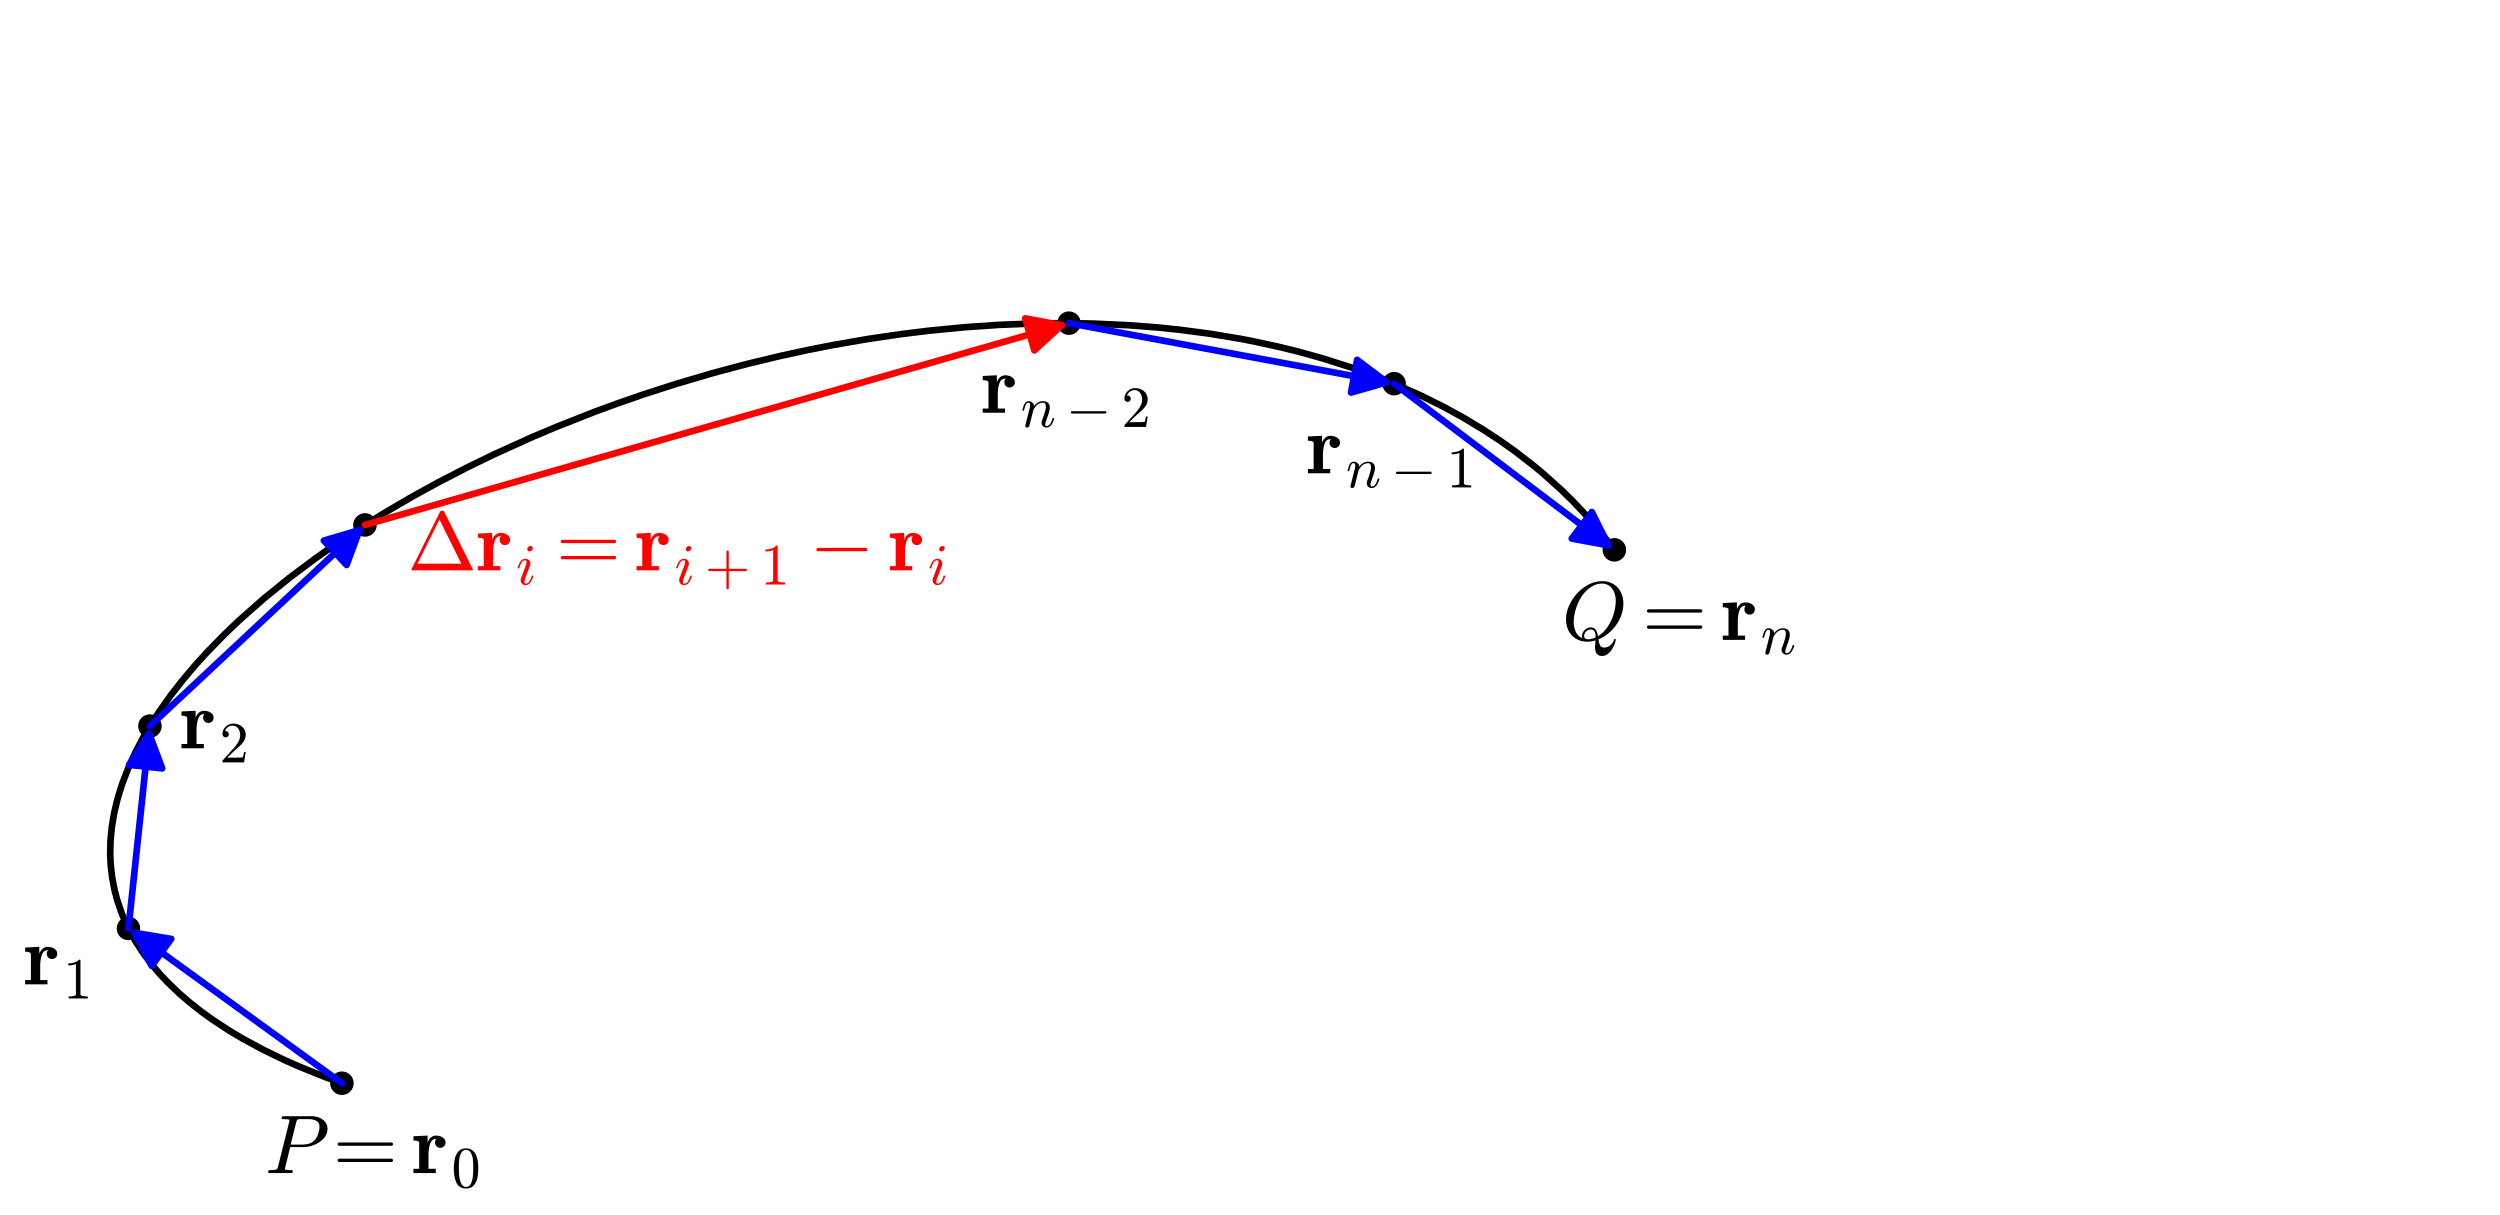
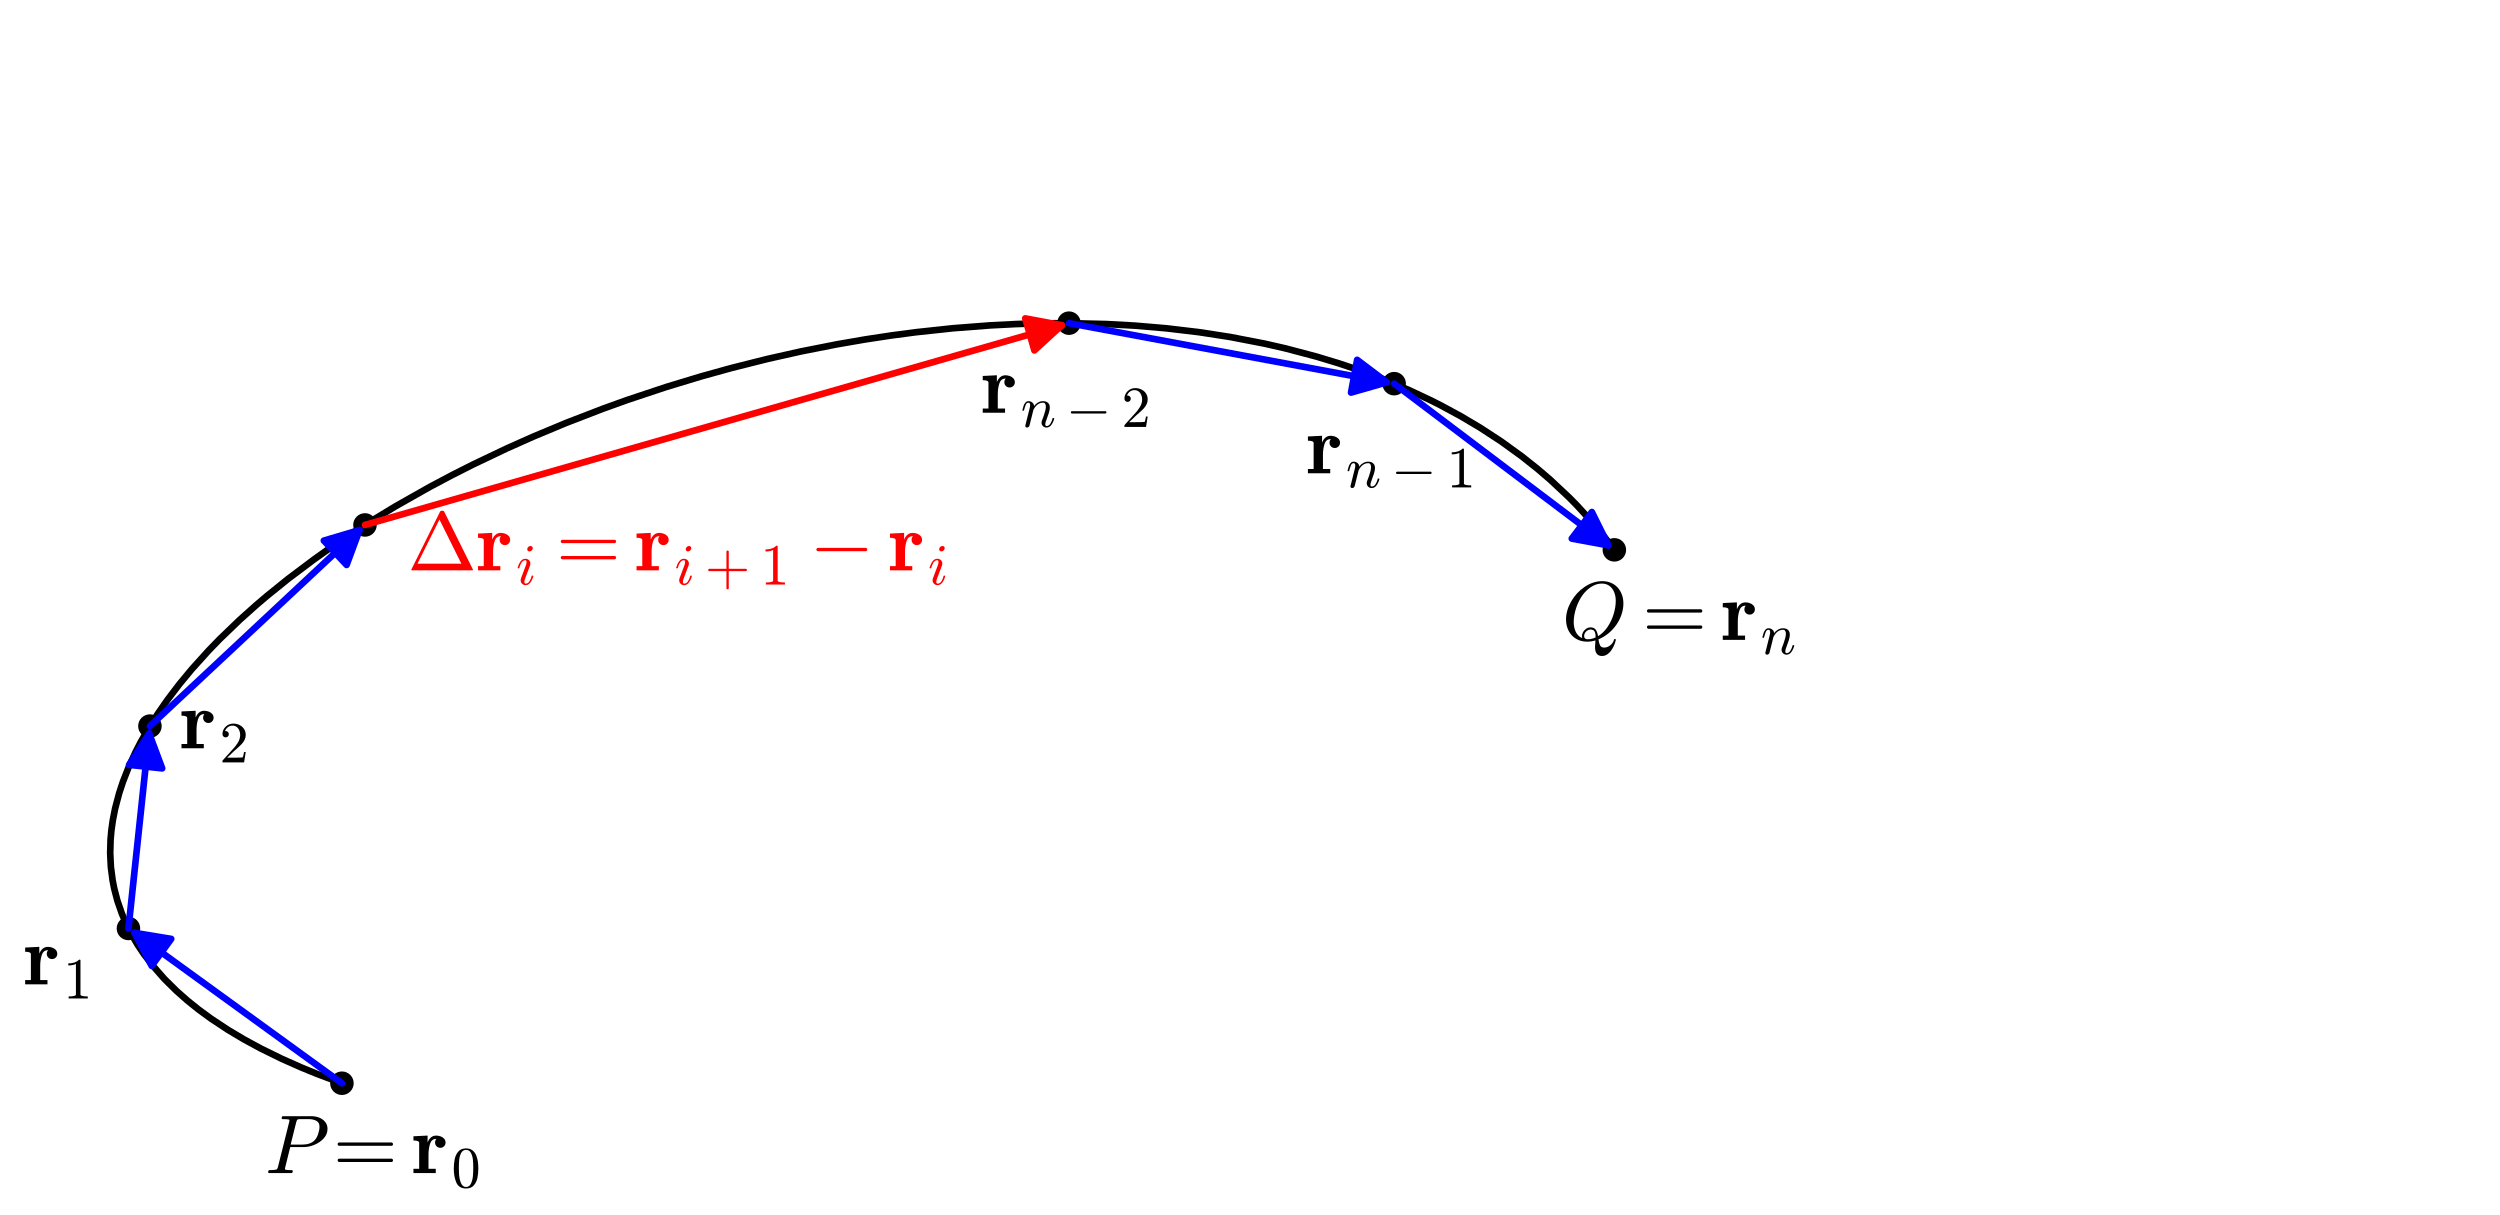
- <svg xmlns="http://www.w3.org/2000/svg" xmlns:xlink="http://www.w3.org/1999/xlink" width="750.712pt" height="364.82pt" viewBox="0 0 750.712 364.82" version="1.1">
+ <svg xmlns="http://www.w3.org/2000/svg" xmlns:xlink="http://www.w3.org/1999/xlink" width="750.72pt" height="364.825pt" viewBox="0 0 750.72 364.825" version="1.1">
  <defs>
    <style type="text/css">*{stroke-linejoin: round; stroke-linecap: butt}</style>
  </defs>
  <g id="figure_1">
    <g id="patch_1">
-       <path d="M 0 364.82  L 750.712 364.82  L 750.712 0  L 0 0  z " style="fill: #ffffff" />
+       <path d="M 0 364.825  L 750.72 364.825  L 750.72 0  L 0 0  z " style="fill: #ffffff" />
    </g>
    <g id="axes_1">
      <g id="patch_2">
-         <path d="M 8.591 350.492  L 514.743 350.492  L 514.743 92.067  L 8.591 92.067  z " style="fill: #ffffff" />
+         <path d="M 8.591 350.497  L 514.75 350.497  L 514.75 92.072  L 8.591 92.072  z " style="fill: #ffffff" />
      </g>
      <g id="PathCollection_1">
-         <path d="M 102.672 328.811  C 103.609 328.811 104.509 328.438 105.172 327.775  C 105.835 327.112 106.207 326.213 106.207 325.275  C 106.207 324.337 105.835 323.438 105.172 322.775  C 104.509 322.112 103.609 321.74 102.672 321.74  C 101.734 321.74 100.835 322.112 100.172 322.775  C 99.509 323.438 99.136 324.337 99.136 325.275  C 99.136 326.213 99.509 327.112 100.172 327.775  C 100.835 328.438 101.734 328.811 102.672 328.811  z " clip-path="url(#p23eb21f9ad)" />
+         <path d="M 102.673 328.815  C 103.611 328.815 104.51 328.443 105.173 327.78  C 105.836 327.117 106.209 326.217 106.209 325.28  C 106.209 324.342 105.836 323.443 105.173 322.78  C 104.51 322.117 103.611 321.744 102.673 321.744  C 101.735 321.744 100.836 322.117 100.173 322.78  C 99.51 323.443 99.138 324.342 99.138 325.28  C 99.138 326.217 99.51 327.117 100.173 327.78  C 100.836 328.443 101.735 328.815 102.673 328.815  z " clip-path="url(#p91809338f1)" />
      </g>
      <g id="PathCollection_2">
-         <path d="M 38.572 282.336  C 39.51 282.336 40.409 281.964 41.072 281.301  C 41.735 280.638 42.107 279.739 42.107 278.801  C 42.107 277.863 41.735 276.964 41.072 276.301  C 40.409 275.638 39.51 275.265 38.572 275.265  C 37.634 275.265 36.735 275.638 36.072 276.301  C 35.409 276.964 35.036 277.863 35.036 278.801  C 35.036 279.739 35.409 280.638 36.072 281.301  C 36.735 281.964 37.634 282.336 38.572 282.336  z " clip-path="url(#p23eb21f9ad)" />
+         <path d="M 38.572 282.34  C 39.51 282.34 40.409 281.968 41.072 281.305  C 41.735 280.642 42.108 279.743 42.108 278.805  C 42.108 277.867 41.735 276.968 41.072 276.305  C 40.409 275.642 39.51 275.269 38.572 275.269  C 37.635 275.269 36.735 275.642 36.072 276.305  C 35.409 276.968 35.037 277.867 35.037 278.805  C 35.037 279.743 35.409 280.642 36.072 281.305  C 36.735 281.968 37.635 282.34 38.572 282.34  z " clip-path="url(#p91809338f1)" />
      </g>
      <g id="PathCollection_3">
-         <path d="M 45.021 221.569  C 45.959 221.569 46.858 221.196 47.521 220.533  C 48.184 219.87 48.557 218.971 48.557 218.033  C 48.557 217.096 48.184 216.196 47.521 215.533  C 46.858 214.87 45.959 214.498 45.021 214.498  C 44.084 214.498 43.184 214.87 42.521 215.533  C 41.858 216.196 41.486 217.096 41.486 218.033  C 41.486 218.971 41.858 219.87 42.521 220.533  C 43.184 221.196 44.084 221.569 45.021 221.569  z " clip-path="url(#p23eb21f9ad)" />
+         <path d="M 45.022 221.572  C 45.959 221.572 46.859 221.199 47.522 220.536  C 48.185 219.873 48.557 218.974 48.557 218.036  C 48.557 217.099 48.185 216.199 47.522 215.536  C 46.859 214.873 45.959 214.501 45.022 214.501  C 44.084 214.501 43.185 214.873 42.522 215.536  C 41.859 216.199 41.486 217.099 41.486 218.036  C 41.486 218.974 41.859 219.873 42.522 220.536  C 43.185 221.199 44.084 221.572 45.022 221.572  z " clip-path="url(#p91809338f1)" />
      </g>
      <g id="PathCollection_4">
-         <path d="M 109.597 161.17  C 110.535 161.17 111.434 160.797 112.097 160.134  C 112.76 159.471 113.133 158.572 113.133 157.634  C 113.133 156.696 112.76 155.797 112.097 155.134  C 111.434 154.471 110.535 154.099 109.597 154.099  C 108.66 154.099 107.76 154.471 107.097 155.134  C 106.434 155.797 106.062 156.696 106.062 157.634  C 106.062 158.572 106.434 159.471 107.097 160.134  C 107.76 160.797 108.66 161.17 109.597 161.17  z " clip-path="url(#p23eb21f9ad)" />
+         <path d="M 109.599 161.172  C 110.536 161.172 111.436 160.799 112.099 160.136  C 112.762 159.473 113.134 158.574 113.134 157.636  C 113.134 156.699 112.762 155.799 112.099 155.136  C 111.436 154.473 110.536 154.101 109.599 154.101  C 108.661 154.101 107.762 154.473 107.099 155.136  C 106.436 155.799 106.063 156.699 106.063 157.636  C 106.063 158.574 106.436 159.473 107.099 160.136  C 107.762 160.799 108.661 161.172 109.599 161.172  z " clip-path="url(#p91809338f1)" />
      </g>
      <g id="PathCollection_5">
-         <path d="M 320.994 100.578  C 321.931 100.578 322.831 100.205 323.494 99.542  C 324.157 98.879 324.529 97.98 324.529 97.042  C 324.529 96.105 324.157 95.205 323.494 94.542  C 322.831 93.879 321.931 93.507 320.994 93.507  C 320.056 93.507 319.157 93.879 318.494 94.542  C 317.831 95.205 317.458 96.105 317.458 97.042  C 317.458 97.98 317.831 98.879 318.494 99.542  C 319.157 100.205 320.056 100.578 320.994 100.578  z " clip-path="url(#p23eb21f9ad)" />
+         <path d="M 320.999 100.579  C 321.936 100.579 322.836 100.206 323.499 99.543  C 324.162 98.88 324.534 97.981 324.534 97.043  C 324.534 96.106 324.162 95.206 323.499 94.543  C 322.836 93.88 321.936 93.508 320.999 93.508  C 320.061 93.508 319.162 93.88 318.499 94.543  C 317.836 95.206 317.463 96.106 317.463 97.043  C 317.463 97.981 317.836 98.88 318.499 99.543  C 319.162 100.206 320.061 100.579 320.999 100.579  z " clip-path="url(#p91809338f1)" />
      </g>
      <g id="PathCollection_6">
-         <path d="M 418.639 118.746  C 419.576 118.746 420.476 118.374 421.139 117.711  C 421.802 117.048 422.174 116.149 422.174 115.211  C 422.174 114.273 421.802 113.374 421.139 112.711  C 420.476 112.048 419.576 111.675 418.639 111.675  C 417.701 111.675 416.802 112.048 416.139 112.711  C 415.476 113.374 415.103 114.273 415.103 115.211  C 415.103 116.149 415.476 117.048 416.139 117.711  C 416.802 118.374 417.701 118.746 418.639 118.746  z " clip-path="url(#p23eb21f9ad)" />
+         <path d="M 418.645 118.748  C 419.583 118.748 420.482 118.375 421.145 117.712  C 421.808 117.049 422.181 116.15 422.181 115.212  C 422.181 114.275 421.808 113.375 421.145 112.712  C 420.482 112.049 419.583 111.677 418.645 111.677  C 417.707 111.677 416.808 112.049 416.145 112.712  C 415.482 113.375 415.11 114.275 415.11 115.212  C 415.11 116.15 415.482 117.049 416.145 117.712  C 416.808 118.375 417.707 118.748 418.645 118.748  z " clip-path="url(#p91809338f1)" />
      </g>
      <g id="PathCollection_7">
-         <path d="M 484.762 168.647  C 485.7 168.647 486.599 168.275 487.262 167.612  C 487.925 166.949 488.297 166.049 488.297 165.112  C 488.297 164.174 487.925 163.275 487.262 162.612  C 486.599 161.949 485.7 161.576 484.762 161.576  C 483.824 161.576 482.925 161.949 482.262 162.612  C 481.599 163.275 481.226 164.174 481.226 165.112  C 481.226 166.049 481.599 166.949 482.262 167.612  C 482.925 168.275 483.824 168.647 484.762 168.647  z " clip-path="url(#p23eb21f9ad)" />
+         <path d="M 484.769 168.649  C 485.707 168.649 486.606 168.277 487.269 167.614  C 487.932 166.951 488.305 166.052 488.305 165.114  C 488.305 164.176 487.932 163.277 487.269 162.614  C 486.606 161.951 485.707 161.578 484.769 161.578  C 483.832 161.578 482.932 161.951 482.269 162.614  C 481.606 163.277 481.234 164.176 481.234 165.114  C 481.234 166.052 481.606 166.951 482.269 167.614  C 482.932 168.277 483.832 168.649 484.769 168.649  z " clip-path="url(#p91809338f1)" />
      </g>
      <g id="matplotlib.axis_1" />
      <g id="matplotlib.axis_2" />
      <g id="line2d_1">
-         <path d="M 484.762 165.112  L 480.094 159.122  L 476.178 154.602  L 472.117 150.316  L 468.922 147.189  L 463.219 142.069  L 460.437 139.761  L 454.828 135.434  L 450.613 132.443  L 445.689 129.199  L 439.356 125.383  L 433.508 122.177  L 426.812 118.843  L 418.347 115.089  L 411.702 112.468  L 406.161 110.482  L 397.418 107.69  L 390.309 105.705  L 384.206 104.191  L 376.013 102.418  L 372.641 101.77  L 363.176 100.194  L 354.125 99.005  L 347.859 98.355  L 339.119 97.672  L 328.05 97.165  L 321.038 97.042  L 310.631 97.133  L 300.023 97.549  L 289.532 98.271  L 278.86 99.314  L 270.75 100.309  L 260.819 101.763  L 250.012 103.635  L 242.748 105.063  L 234.362 106.879  L 224.576 109.228  L 214.017 112.039  L 203.056 115.267  L 193.074 118.487  L 185.295 121.186  L 178.38 123.728  L 167.17 128.146  L 159.963 131.187  L 148.385 136.424  L 140.547 140.228  L 131.696 144.796  L 124.19 148.914  L 115.981 153.696  L 109.975 157.395  L 100.731 163.461  L 94.581 167.776  L 86.941 173.496  L 79.183 179.781  L 71.833 186.275  L 67.532 190.373  L 62.119 195.914  L 58.653 199.735  L 54.772 204.326  L 51.279 208.81  L 47.63 213.961  L 45.87 216.666  L 43.173 221.179  L 40.819 225.615  L 38.54 230.574  L 36.704 235.348  L 35.31 239.83  L 34.311 243.982  L 33.566 248.398  L 33.174 252.574  L 33.093 256.512  L 33.237 259.642  L 33.655 263.356  L 34.416 267.339  L 35.141 270.096  L 36.504 274.121  L 37.604 276.761  L 38.682 279.02  L 40.624 282.542  L 42.848 285.984  L 45.442 289.459  L 47.952 292.424  L 50.334 294.963  L 53.905 298.384  L 56.971 301.027  L 60.485 303.79  L 63.94 306.277  L 68.944 309.548  L 72.997 311.958  L 79.106 315.257  L 85.203 318.215  L 89.571 320.159  L 97.542 323.388  L 102.672 325.275  L 102.672 325.275  " clip-path="url(#p23eb21f9ad)" style="fill: none; stroke: #000000; stroke-width: 2; stroke-linecap: square" />
+         <path d="M 484.769 165.114  L 481.382 160.696  L 478.086 156.746  L 473.607 151.839  L 471.108 149.301  L 465.466 144.016  L 461.758 140.838  L 456.963 137.028  L 450.765 132.544  L 444.422 128.402  L 438.627 124.965  L 432.649 121.728  L 429.763 120.269  L 423.029 117.104  L 415.098 113.773  L 407.135 110.818  L 401.879 109.063  L 395.32 107.078  L 386.082 104.638  L 379.804 103.202  L 369.359 101.184  L 360.061 99.752  L 350.257 98.588  L 340.86 97.788  L 332.274 97.313  L 321.111 97.044  L 311.219 97.121  L 305.129 97.31  L 297.382 97.704  L 286.241 98.562  L 275.051 99.761  L 267.841 100.71  L 259.907 101.911  L 251.344 103.39  L 240.47 105.54  L 230.461 107.788  L 219.688 110.495  L 210.516 113.038  L 199.963 116.239  L 188.423 120.083  L 181.175 122.686  L 169.962 127.013  L 160.154 131.107  L 152.18 134.661  L 142.006 139.506  L 135.806 142.641  L 129.074 146.211  L 118.731 152.062  L 111.276 156.582  L 106.699 159.494  L 98.418 165.059  L 94.269 168.005  L 86.575 173.784  L 80.062 179.044  L 76.908 181.733  L 71.948 186.172  L 65.948 191.949  L 62.687 195.313  L 57.637 200.906  L 53.813 205.524  L 50.28 210.171  L 47.303 214.456  L 44.553 218.812  L 42.293 222.777  L 40.777 225.704  L 38.691 230.222  L 36.928 234.716  L 35.78 238.203  L 34.565 242.808  L 33.865 246.382  L 33.444 249.401  L 33.199 252.168  L 33.089 256.218  L 33.293 260.323  L 33.816 264.366  L 34.298 266.822  L 35.268 270.526  L 36.592 274.35  L 37.979 277.58  L 39.604 280.769  L 41.338 283.709  L 43.152 286.422  L 45.702 289.786  L 49.33 293.926  L 53.038 297.594  L 56.23 300.414  L 59.51 303.053  L 63.395 305.902  L 68.469 309.256  L 73.361 312.169  L 78.44 314.919  L 84.705 317.988  L 90.457 320.542  L 95.196 322.481  L 102.673 325.28  L 102.673 325.28  " clip-path="url(#p91809338f1)" style="fill: none; stroke: #000000; stroke-width: 2; stroke-linecap: square" />
      </g>
      <g id="patch_3">
-         <path d="M 102.672 325.275  Q 70.622 302.038 40.382 280.113  " clip-path="url(#p23eb21f9ad)" style="fill: none; stroke: #0000ff; stroke-width: 2; stroke-linecap: round" />
-         <path d="M 45.543 290.031  L 40.382 280.113  L 51.413 281.935  L 45.543 290.031  z " clip-path="url(#p23eb21f9ad)" style="fill: #0000ff; stroke: #0000ff; stroke-width: 2; stroke-linecap: round" />
+         <path d="M 102.673 325.28  Q 70.623 302.042 40.383 280.117  " clip-path="url(#p91809338f1)" style="fill: none; stroke: #0000ff; stroke-width: 2; stroke-linecap: round" />
+         <path d="M 45.544 290.035  L 40.383 280.117  L 51.413 281.939  L 45.544 290.035  z " clip-path="url(#p91809338f1)" style="fill: #0000ff; stroke: #0000ff; stroke-width: 2; stroke-linecap: round" />
      </g>
      <g id="patch_4">
-         <path d="M 38.572 278.801  Q 41.797 248.417 44.785 220.257  " clip-path="url(#p23eb21f9ad)" style="fill: none; stroke: #0000ff; stroke-width: 2; stroke-linecap: round" />
-         <path d="M 38.758 229.673  L 44.785 220.257  L 48.702 230.729  L 38.758 229.673  z " clip-path="url(#p23eb21f9ad)" style="fill: #0000ff; stroke: #0000ff; stroke-width: 2; stroke-linecap: round" />
+         <path d="M 38.572 278.805  Q 41.797 248.421 44.786 220.26  " clip-path="url(#p91809338f1)" style="fill: none; stroke: #0000ff; stroke-width: 2; stroke-linecap: round" />
+         <path d="M 38.758 229.676  L 44.786 220.26  L 48.702 230.732  L 38.758 229.676  z " clip-path="url(#p91809338f1)" style="fill: #0000ff; stroke: #0000ff; stroke-width: 2; stroke-linecap: round" />
      </g>
      <g id="patch_5">
-         <path d="M 45.021 218.033  Q 77.309 187.834 107.964 159.162  " clip-path="url(#p23eb21f9ad)" style="fill: none; stroke: #0000ff; stroke-width: 2; stroke-linecap: round" />
-         <path d="M 97.245 162.341  L 107.964 159.162  L 104.076 169.644  L 97.245 162.341  z " clip-path="url(#p23eb21f9ad)" style="fill: #0000ff; stroke: #0000ff; stroke-width: 2; stroke-linecap: round" />
+         <path d="M 45.022 218.036  Q 77.31 187.836 107.966 159.164  " clip-path="url(#p91809338f1)" style="fill: none; stroke: #0000ff; stroke-width: 2; stroke-linecap: round" />
+         <path d="M 97.247 162.343  L 107.966 159.164  L 104.078 169.646  L 97.247 162.343  z " clip-path="url(#p91809338f1)" style="fill: #0000ff; stroke: #0000ff; stroke-width: 2; stroke-linecap: round" />
      </g>
      <g id="patch_6">
-         <path d="M 109.597 157.634  Q 215.295 127.338 318.844 97.658  " clip-path="url(#p23eb21f9ad)" style="fill: none; stroke: #ff0000; stroke-width: 2; stroke-linecap: round" />
-         <path d="M 307.854 95.607  L 318.844 97.658  L 310.609 105.22  L 307.854 95.607  z " clip-path="url(#p23eb21f9ad)" style="fill: #ff0000; stroke: #ff0000; stroke-width: 2; stroke-linecap: round" />
+         <path d="M 109.599 157.636  Q 215.299 127.34 318.849 97.659  " clip-path="url(#p91809338f1)" style="fill: none; stroke: #ff0000; stroke-width: 2; stroke-linecap: round" />
+         <path d="M 307.858 95.608  L 318.849 97.659  L 310.614 105.221  L 307.858 95.608  z " clip-path="url(#p91809338f1)" style="fill: #ff0000; stroke: #ff0000; stroke-width: 2; stroke-linecap: round" />
      </g>
      <g id="patch_7">
-         <path d="M 320.994 97.042  Q 369.816 106.127 416.44 114.802  " clip-path="url(#p23eb21f9ad)" style="fill: none; stroke: #0000ff; stroke-width: 2; stroke-linecap: round" />
-         <path d="M 407.524 108.057  L 416.44 114.802  L 405.694 117.888  L 407.524 108.057  z " clip-path="url(#p23eb21f9ad)" style="fill: #0000ff; stroke: #0000ff; stroke-width: 2; stroke-linecap: round" />
+         <path d="M 320.999 97.043  Q 369.822 106.128 416.447 114.803  " clip-path="url(#p91809338f1)" style="fill: none; stroke: #0000ff; stroke-width: 2; stroke-linecap: round" />
+         <path d="M 407.53 108.058  L 416.447 114.803  L 405.701 117.89  L 407.53 108.058  z " clip-path="url(#p91809338f1)" style="fill: #0000ff; stroke: #0000ff; stroke-width: 2; stroke-linecap: round" />
      </g>
      <g id="patch_8">
-         <path d="M 418.639 115.211  Q 451.7 140.161 482.977 163.765  " clip-path="url(#p23eb21f9ad)" style="fill: none; stroke: #0000ff; stroke-width: 2; stroke-linecap: round" />
-         <path d="M 478.007 153.75  L 482.977 163.765  L 471.983 161.732  L 478.007 153.75  z " clip-path="url(#p23eb21f9ad)" style="fill: #0000ff; stroke: #0000ff; stroke-width: 2; stroke-linecap: round" />
+         <path d="M 418.645 115.212  Q 451.707 140.163 482.984 163.767  " clip-path="url(#p91809338f1)" style="fill: none; stroke: #0000ff; stroke-width: 2; stroke-linecap: round" />
+         <path d="M 478.014 153.752  L 482.984 163.767  L 471.99 161.734  L 478.014 153.752  z " clip-path="url(#p91809338f1)" style="fill: #0000ff; stroke: #0000ff; stroke-width: 2; stroke-linecap: round" />
      </g>
      <g id="text_1">
-         <g transform="translate(79.54517 352.4205) scale(0.25 -0.25)">
+         <g transform="translate(79.54667 352.4255) scale(0.25 -0.25)">
          <defs>
            <path id="Cmmi10-50" d="M 313 0  Q 250 0 250 84  Q 253 100 262 139  Q 272 178 289 201  Q 306 225 331 225  Q 722 225 878 269  Q 959 297 997 441  L 1875 3956  Q 1888 4019 1888 4044  Q 1888 4113 1813 4122  Q 1691 4147 1350 4147  Q 1288 4147 1288 4231  Q 1291 4247 1300 4286  Q 1309 4325 1326 4348  Q 1344 4372 1369 4372  L 3578 4372  Q 3881 4372 4165 4264  Q 4450 4156 4631 3934  Q 4813 3713 4813 3397  Q 4813 2991 4527 2672  Q 4241 2353 3814 2175  Q 3388 1997 2988 1997  L 1947 1997  L 1556 416  Q 1544 353 1544 325  Q 1544 300 1551 283  Q 1559 266 1573 261  Q 1588 256 1619 250  Q 1741 225 2081 225  Q 2144 225 2144 141  Q 2122 50 2109 25  Q 2097 0 2034 0  L 313 0  z M 1978 2188  L 2875 2188  Q 3497 2188 3822 2522  Q 3988 2688 4092 3000  Q 4197 3313 4197 3566  Q 4197 3881 3956 4014  Q 3716 4147 3359 4147  L 2747 4147  Q 2572 4147 2515 4117  Q 2459 4088 2413 3928  L 1978 2188  z " transform="scale(0.015625)" />
            <path id="Cmr10-3d" d="M 481 850  Q 428 850 393 890  Q 359 931 359 978  Q 359 1031 393 1068  Q 428 1106 481 1106  L 4500 1106  Q 4547 1106 4581 1068  Q 4616 1031 4616 978  Q 4616 931 4581 890  Q 4547 850 4500 850  L 481 850  z M 481 2094  Q 428 2094 393 2131  Q 359 2169 359 2222  Q 359 2269 393 2309  Q 428 2350 481 2350  L 4500 2350  Q 4547 2350 4581 2309  Q 4616 2269 4616 2222  Q 4616 2169 4581 2131  Q 4547 2094 4500 2094  L 481 2094  z " transform="scale(0.015625)" />
            <path id="Cmb10-72" d="M 91 0  L 91 325  L 531 325  L 531 2322  Q 531 2503 91 2503  L 91 2828  L 1178 2881  L 1178 2356  Q 1269 2594 1436 2737  Q 1603 2881 1838 2881  Q 2006 2881 2173 2822  Q 2341 2763 2450 2641  Q 2559 2519 2559 2344  Q 2559 2178 2443 2059  Q 2328 1941 2156 1941  Q 1984 1941 1868 2059  Q 1753 2178 1753 2344  Q 1753 2513 1856 2625  L 1838 2625  Q 1488 2625 1367 2248  Q 1247 1872 1247 1416  L 1247 325  L 1806 325  L 1806 0  L 91 0  z " transform="scale(0.015625)" />
            <path id="Cmr10-30" d="M 1600 -141  Q 816 -141 533 504  Q 250 1150 250 2041  Q 250 2597 351 3087  Q 453 3578 754 3920  Q 1056 4263 1600 4263  Q 2022 4263 2290 4056  Q 2559 3850 2700 3523  Q 2841 3197 2892 2823  Q 2944 2450 2944 2041  Q 2944 1491 2842 1011  Q 2741 531 2444 195  Q 2147 -141 1600 -141  z M 1600 25  Q 1956 25 2131 390  Q 2306 756 2347 1200  Q 2388 1644 2388 2144  Q 2388 2625 2347 3031  Q 2306 3438 2132 3767  Q 1959 4097 1600 4097  Q 1238 4097 1063 3765  Q 888 3434 847 3029  Q 806 2625 806 2144  Q 806 1788 823 1472  Q 841 1156 916 820  Q 991 484 1158 254  Q 1325 25 1600 25  z " transform="scale(0.015625)" />
          </defs>
          <use xlink:href="#Cmmi10-50" transform="translate(0 0.6875)" />
          <use xlink:href="#Cmr10-3d" transform="translate(81.76758 0.6875)" />
          <use xlink:href="#Cmb10-72" transform="translate(177.0117 0.6875)" />
          <use xlink:href="#Cmr10-30" transform="translate(224.1516 -16.31875) scale(0.7)" />
        </g>
      </g>
      <g id="text_2">
-         <g transform="translate(7.2 295.8228) scale(0.25 -0.25)">
+         <g transform="translate(7.2 295.827) scale(0.25 -0.25)">
          <defs>
            <path id="Cmr10-31" d="M 594 0  L 594 225  Q 1394 225 1394 428  L 1394 3788  Q 1063 3628 556 3628  L 556 3853  Q 1341 3853 1741 4263  L 1831 4263  Q 1853 4263 1873 4245  Q 1894 4228 1894 4206  L 1894 428  Q 1894 225 2694 225  L 2694 0  L 594 0  z " transform="scale(0.015625)" />
          </defs>
          <use xlink:href="#Cmb10-72" transform="translate(0 0.984375)" />
          <use xlink:href="#Cmr10-31" transform="translate(47.13992 -16.02188) scale(0.7)" />
        </g>
      </g>
      <g id="text_3">
-         <g transform="translate(54.14315 224.9319) scale(0.25 -0.25)">
+         <g transform="translate(54.14389 224.9349) scale(0.25 -0.25)">
          <defs>
            <path id="Cmr10-32" d="M 319 0  L 319 172  Q 319 188 331 206  L 1325 1306  Q 1550 1550 1690 1715  Q 1831 1881 1968 2097  Q 2106 2313 2186 2536  Q 2266 2759 2266 3009  Q 2266 3272 2169 3511  Q 2072 3750 1880 3894  Q 1688 4038 1416 4038  Q 1138 4038 916 3870  Q 694 3703 603 3438  Q 628 3444 672 3444  Q 816 3444 917 3347  Q 1019 3250 1019 3097  Q 1019 2950 917 2848  Q 816 2747 672 2747  Q 522 2747 420 2851  Q 319 2956 319 3097  Q 319 3338 409 3548  Q 500 3759 670 3923  Q 841 4088 1055 4175  Q 1269 4263 1509 4263  Q 1875 4263 2190 4108  Q 2506 3953 2690 3670  Q 2875 3388 2875 3009  Q 2875 2731 2753 2481  Q 2631 2231 2440 2026  Q 2250 1822 1953 1562  Q 1656 1303 1563 1216  L 838 519  L 1453 519  Q 1906 519 2211 526  Q 2516 534 2534 550  Q 2609 631 2688 1141  L 2875 1141  L 2694 0  L 319 0  z " transform="scale(0.015625)" />
          </defs>
          <use xlink:href="#Cmb10-72" transform="translate(0 0.984375)" />
          <use xlink:href="#Cmr10-32" transform="translate(47.13992 -16.02188) scale(0.7)" />
        </g>
      </g>
      <g id="text_4">
-         <g transform="translate(294.7438 124.1875) scale(0.25 -0.25)">
+         <g transform="translate(294.7486 124.189) scale(0.25 -0.25)">
          <defs>
            <path id="Cmmi10-6e" d="M 494 109  Q 494 147 500 166  L 978 2075  Q 1025 2253 1025 2388  Q 1025 2663 838 2663  Q 638 2663 541 2423  Q 444 2184 353 1819  Q 353 1800 334 1789  Q 316 1778 300 1778  L 225 1778  Q 203 1778 187 1801  Q 172 1825 172 1844  Q 241 2122 305 2315  Q 369 2509 505 2668  Q 641 2828 844 2828  Q 1084 2828 1268 2676  Q 1453 2525 1453 2291  Q 1644 2541 1900 2684  Q 2156 2828 2444 2828  Q 2672 2828 2837 2750  Q 3003 2672 3095 2514  Q 3188 2356 3188 2138  Q 3188 1875 3070 1503  Q 2953 1131 2778 672  Q 2688 463 2688 288  Q 2688 97 2834 97  Q 3084 97 3251 365  Q 3419 634 3488 941  Q 3500 978 3541 978  L 3616 978  Q 3641 978 3658 962  Q 3675 947 3675 922  Q 3675 916 3669 903  Q 3581 541 3364 234  Q 3147 -72 2822 -72  Q 2597 -72 2437 83  Q 2278 238 2278 459  Q 2278 578 2328 709  Q 2409 919 2514 1209  Q 2619 1500 2686 1765  Q 2753 2031 2753 2234  Q 2753 2413 2679 2538  Q 2606 2663 2431 2663  Q 2197 2663 2000 2559  Q 1803 2456 1656 2286  Q 1509 2116 1388 1881  L 953 141  Q 931 53 854 -9  Q 778 -72 684 -72  Q 606 -72 550 -22  Q 494 28 494 109  z " transform="scale(0.015625)" />
            <path id="Cmsy10-a1" d="M 653 1472  Q 600 1472 565 1512  Q 531 1553 531 1600  Q 531 1647 565 1687  Q 600 1728 653 1728  L 4325 1728  Q 4375 1728 4408 1687  Q 4441 1647 4441 1600  Q 4441 1553 4408 1512  Q 4375 1472 4325 1472  L 653 1472  z " transform="scale(0.015625)" />
          </defs>
          <use xlink:href="#Cmb10-72" transform="translate(0 0.984375)" />
          <use xlink:href="#Cmmi10-6e" transform="translate(47.13992 -16.02188) scale(0.7)" />
          <use xlink:href="#Cmsy10-a1" transform="translate(101.4378 -16.02188) scale(0.7)" />
          <use xlink:href="#Cmr10-32" transform="translate(168.1087 -16.02188) scale(0.7)" />
        </g>
      </g>
      <g id="text_5">
-         <g transform="translate(392.3887 142.3563) scale(0.25 -0.25)">
+         <g transform="translate(392.3951 142.358) scale(0.25 -0.25)">
          <use xlink:href="#Cmb10-72" transform="translate(0 0.984375)" />
          <use xlink:href="#Cmmi10-6e" transform="translate(47.13992 -16.02188) scale(0.7)" />
          <use xlink:href="#Cmsy10-a1" transform="translate(101.4378 -16.02188) scale(0.7)" />
          <use xlink:href="#Cmr10-31" transform="translate(168.1087 -16.02188) scale(0.7)" />
        </g>
      </g>
      <g id="text_6">
-         <g transform="translate(469.0088 192.2571) scale(0.25 -0.25)">
+         <g transform="translate(469.0166 192.2596) scale(0.25 -0.25)">
          <defs>
            <path id="Cmmi10-51" d="M 1947 -141  Q 1466 -141 1094 79  Q 722 300 520 692  Q 319 1084 319 1563  Q 319 2259 714 2950  Q 1109 3641 1756 4077  Q 2403 4513 3109 4513  Q 3475 4513 3778 4381  Q 4081 4250 4290 4017  Q 4500 3784 4614 3471  Q 4728 3159 4728 2791  Q 4728 2366 4581 1936  Q 4434 1506 4171 1136  Q 3909 766 3559 484  Q 3209 203 2809 38  Q 2850 -256 2934 -425  Q 3019 -594 3256 -594  Q 3506 -594 3726 -412  Q 3947 -231 4006 13  Q 4019 72 4078 72  Q 4147 72 4147 -13  Q 4100 -219 4008 -430  Q 3916 -641 3786 -823  Q 3656 -1006 3478 -1123  Q 3300 -1241 3084 -1241  Q 2547 -1241 2547 -550  Q 2547 -509 2562 -332  Q 2578 -156 2578 -44  Q 2269 -141 1947 -141  z M 1709 300  Q 1709 44 1991 44  Q 2275 44 2591 184  L 2591 244  Q 2591 503 2509 648  Q 2428 794 2194 794  Q 2078 794 1964 723  Q 1850 653 1779 539  Q 1709 425 1709 300  z M 1544 288  Q 1544 456 1637 612  Q 1731 769 1881 864  Q 2031 959 2203 959  Q 2481 959 2607 771  Q 2734 584 2778 281  Q 3188 525 3500 978  Q 3813 1431 3977 1973  Q 4141 2516 4141 3003  Q 4141 3356 4023 3656  Q 3906 3956 3664 4140  Q 3422 4325 3066 4325  Q 2722 4325 2403 4156  Q 2084 3988 1813 3706  Q 1550 3434 1342 3032  Q 1134 2631 1021 2193  Q 909 1756 909 1356  Q 909 947 1068 612  Q 1228 278 1569 128  Q 1544 194 1544 288  z " transform="scale(0.015625)" />
          </defs>
          <use xlink:href="#Cmmi10-51" transform="translate(0 0.484375)" />
          <use xlink:href="#Cmr10-3d" transform="translate(96.5625 0.484375)" />
          <use xlink:href="#Cmb10-72" transform="translate(191.8066 0.484375)" />
          <use xlink:href="#Cmmi10-6e" transform="translate(238.9466 -16.52188) scale(0.7)" />
        </g>
      </g>
      <g id="text_7">
-         <g style="fill: #ff0000" transform="translate(122.3627 171.3746) scale(0.25 -0.25)">
+         <g style="fill: #ff0000" transform="translate(122.3657 171.3767) scale(0.25 -0.25)">
          <defs>
            <path id="Cmr10-a2" d="M 347 0  Q 294 0 294 50  Q 297 56 298 59  Q 300 63 300 72  L 2503 4513  Q 2531 4581 2619 4581  L 2706 4581  Q 2794 4581 2822 4513  L 5025 72  Q 5028 66 5029 61  Q 5031 56 5031 50  Q 5031 0 4978 0  L 347 0  z M 769 513  L 4141 513  L 2456 3909  L 769 513  z " transform="scale(0.015625)" />
            <path id="Cmmi10-69" d="M 500 459  Q 500 578 550 709  L 1069 2088  Q 1153 2322 1153 2472  Q 1153 2663 1013 2663  Q 759 2663 595 2402  Q 431 2141 353 1819  Q 341 1778 300 1778  L 225 1778  Q 172 1778 172 1838  L 172 1856  Q 275 2238 487 2533  Q 700 2828 1025 2828  Q 1253 2828 1411 2678  Q 1569 2528 1569 2297  Q 1569 2178 1516 2047  L 997 672  Q 909 459 909 288  Q 909 97 1056 97  Q 1306 97 1473 364  Q 1641 631 1709 941  Q 1722 978 1759 978  L 1838 978  Q 1863 978 1878 961  Q 1894 944 1894 922  Q 1894 916 1888 903  Q 1800 541 1583 234  Q 1366 -72 1044 -72  Q 819 -72 659 83  Q 500 238 500 459  z M 1222 3878  Q 1222 4013 1334 4122  Q 1447 4231 1581 4231  Q 1691 4231 1761 4164  Q 1831 4097 1831 3994  Q 1831 3850 1717 3742  Q 1603 3634 1466 3634  Q 1363 3634 1292 3704  Q 1222 3775 1222 3878  z " transform="scale(0.015625)" />
            <path id="Cmr10-2b" d="M 481 1472  Q 428 1472 393 1512  Q 359 1553 359 1600  Q 359 1647 393 1687  Q 428 1728 481 1728  L 2363 1728  L 2363 3616  Q 2363 3666 2400 3698  Q 2438 3731 2491 3731  Q 2538 3731 2578 3698  Q 2619 3666 2619 3616  L 2619 1728  L 4500 1728  Q 4547 1728 4581 1687  Q 4616 1647 4616 1600  Q 4616 1553 4581 1512  Q 4547 1472 4500 1472  L 2619 1472  L 2619 -416  Q 2619 -466 2578 -498  Q 2538 -531 2491 -531  Q 2438 -531 2400 -498  Q 2363 -466 2363 -416  L 2363 1472  L 481 1472  z " transform="scale(0.015625)" />
          </defs>
          <use xlink:href="#Cmr10-a2" transform="translate(0 0.421875)" />
          <use xlink:href="#Cmb10-72" transform="translate(83.30078 0.421875)" />
          <use xlink:href="#Cmmi10-69" transform="translate(130.4407 -16.58438) scale(0.7)" />
          <use xlink:href="#Cmr10-3d" transform="translate(178.4733 0.421875)" />
          <use xlink:href="#Cmb10-72" transform="translate(273.7175 0.421875)" />
          <use xlink:href="#Cmmi10-69" transform="translate(320.8574 -16.58438) scale(0.7)" />
          <use xlink:href="#Cmr10-2b" transform="translate(357.2451 -16.58438) scale(0.7)" />
          <use xlink:href="#Cmr10-31" transform="translate(423.916 -16.58438) scale(0.7)" />
          <use xlink:href="#Cmsy10-a1" transform="translate(482.8519 0.421875)" />
          <use xlink:href="#Cmb10-72" transform="translate(578.0961 0.421875)" />
          <use xlink:href="#Cmmi10-69" transform="translate(625.236 -16.58438) scale(0.7)" />
        </g>
      </g>
    </g>
  </g>
  <defs>
-     <clipPath id="p23eb21f9ad">
-       <rect x="8.591" y="92.067" width="506.151" height="258.425" />
+     <clipPath id="p91809338f1">
+       <rect x="8.591" y="92.072" width="506.159" height="258.425" />
    </clipPath>
  </defs>
</svg>
